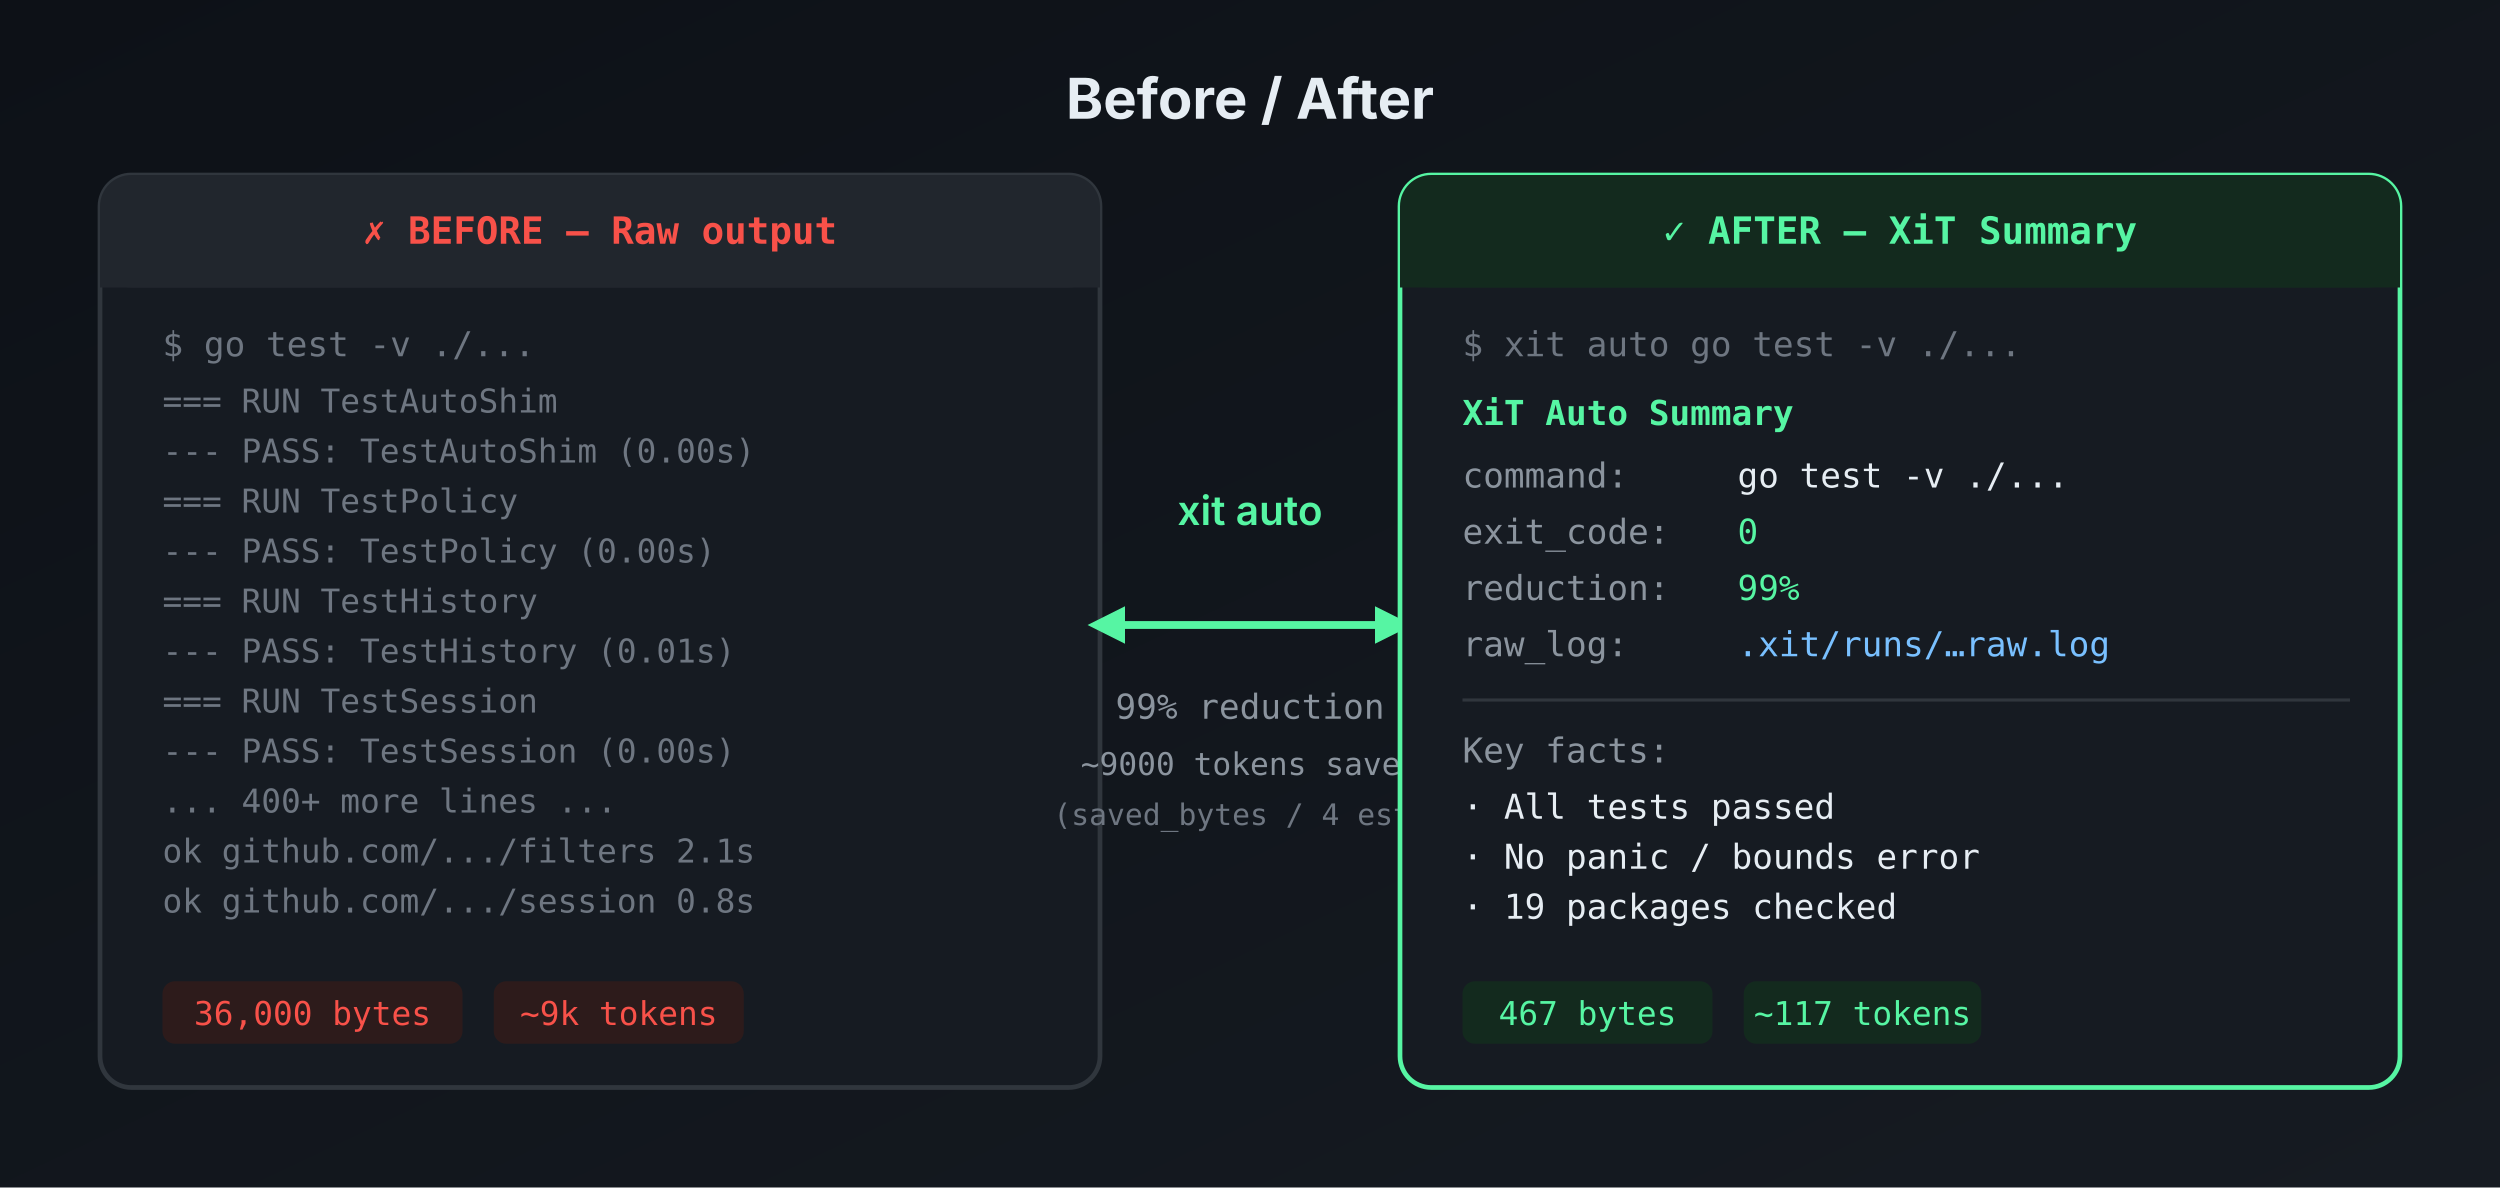
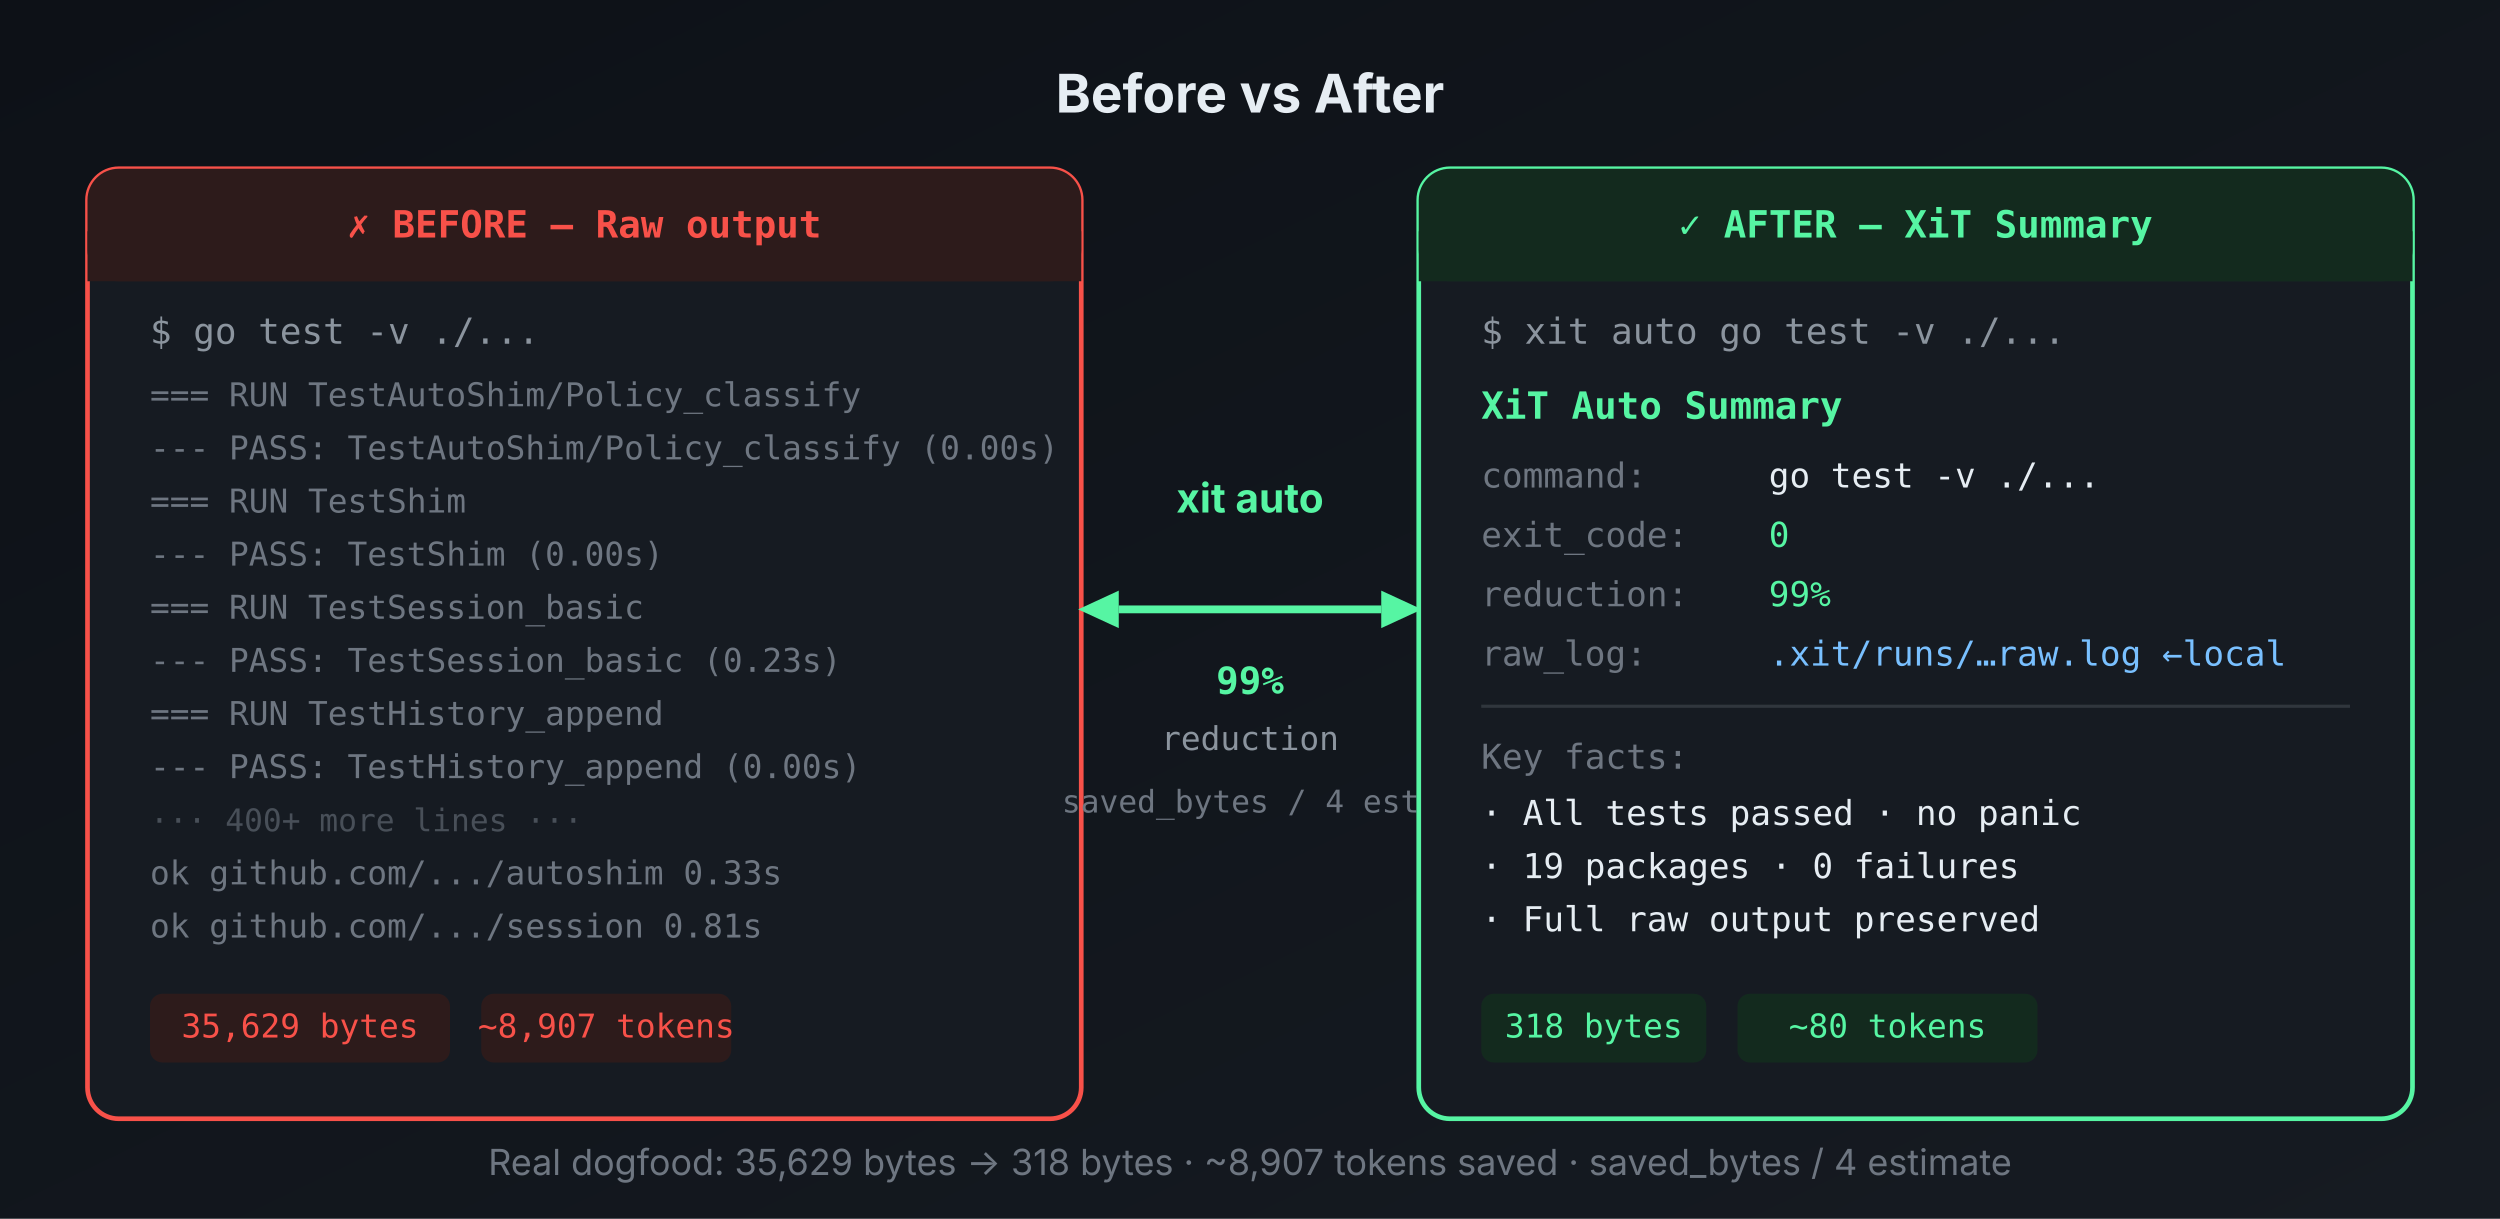
- <svg xmlns="http://www.w3.org/2000/svg" viewBox="0 0 800 380" width="800" height="380">
+ <svg xmlns="http://www.w3.org/2000/svg" viewBox="0 0 800 390" width="800" height="390">
  <defs>
-     <linearGradient id="bg2" x1="0" y1="0" x2="1" y2="1">
+     <linearGradient id="babg" x1="0" y1="0" x2="1" y2="1">
      <stop offset="0%" stop-color="#0d1117" />
      <stop offset="100%" stop-color="#161b22" />
    </linearGradient>
  </defs>
-   <rect width="800" height="380" fill="url(#bg2)" />
-   <text x="400" y="38" font-family="-apple-system, BlinkMacSystemFont, 'Segoe UI', sans-serif" font-size="18" font-weight="700" fill="#e6edf3" text-anchor="middle">Before / After</text>
-   <rect x="32" y="56" width="320" height="292" rx="10" fill="#161b22" stroke="#30363d" stroke-width="1.5" />
-   <rect x="32" y="56" width="320" height="36" rx="10" fill="#21262d" />
-   <rect x="32" y="76" width="320" height="16" fill="#21262d" />
-   <text x="192" y="78" font-family="ui-monospace, 'SF Mono', Menlo, monospace" font-size="12" fill="#f85149" text-anchor="middle" font-weight="600">✗  BEFORE  —  Raw output</text>
-   <text x="52" y="114" font-family="ui-monospace, 'SF Mono', Menlo, monospace" font-size="11" fill="#6e7681">$ go test -v ./...</text>
-   <text x="52" y="132" font-family="ui-monospace, 'SF Mono', Menlo, monospace" font-size="10.5" fill="#6e7681">=== RUN   TestAutoShim</text>
-   <text x="52" y="148" font-family="ui-monospace, 'SF Mono', Menlo, monospace" font-size="10.5" fill="#6e7681">--- PASS: TestAutoShim (0.00s)</text>
-   <text x="52" y="164" font-family="ui-monospace, 'SF Mono', Menlo, monospace" font-size="10.5" fill="#6e7681">=== RUN   TestPolicy</text>
-   <text x="52" y="180" font-family="ui-monospace, 'SF Mono', Menlo, monospace" font-size="10.5" fill="#6e7681">--- PASS: TestPolicy (0.00s)</text>
-   <text x="52" y="196" font-family="ui-monospace, 'SF Mono', Menlo, monospace" font-size="10.5" fill="#6e7681">=== RUN   TestHistory</text>
-   <text x="52" y="212" font-family="ui-monospace, 'SF Mono', Menlo, monospace" font-size="10.5" fill="#6e7681">--- PASS: TestHistory (0.01s)</text>
-   <text x="52" y="228" font-family="ui-monospace, 'SF Mono', Menlo, monospace" font-size="10.5" fill="#6e7681">=== RUN   TestSession</text>
-   <text x="52" y="244" font-family="ui-monospace, 'SF Mono', Menlo, monospace" font-size="10.5" fill="#6e7681">--- PASS: TestSession (0.00s)</text>
-   <text x="52" y="260" font-family="ui-monospace, 'SF Mono', Menlo, monospace" font-size="10.5" fill="#6e7681">    ... 400+ more lines ...</text>
-   <text x="52" y="276" font-family="ui-monospace, 'SF Mono', Menlo, monospace" font-size="10.5" fill="#6e7681">ok  github.com/.../filters  2.1s</text>
-   <text x="52" y="292" font-family="ui-monospace, 'SF Mono', Menlo, monospace" font-size="10.5" fill="#6e7681">ok  github.com/.../session  0.8s</text>
-   <rect x="52" y="314" width="96" height="20" rx="4" fill="#2d1b1b" />
-   <text x="100" y="328" font-family="ui-monospace, 'SF Mono', Menlo, monospace" font-size="10.5" fill="#f85149" text-anchor="middle">36,000 bytes</text>
-   <rect x="158" y="314" width="80" height="20" rx="4" fill="#2d1b1b" />
-   <text x="198" y="328" font-family="ui-monospace, 'SF Mono', Menlo, monospace" font-size="10.5" fill="#f85149" text-anchor="middle">~9k tokens</text>
-   <text x="400" y="168" font-family="-apple-system, BlinkMacSystemFont, 'Segoe UI', sans-serif" font-size="13" fill="#56f5a3" text-anchor="middle" font-weight="600">xit auto</text>
-   <line x1="360" y1="200" x2="440" y2="200" stroke="#56f5a3" stroke-width="2.5" />
-   <polygon points="440,194 452,200 440,206" fill="#56f5a3" />
-   <polygon points="360,194 348,200 360,206" fill="#56f5a3" />
-   <text x="400" y="230" font-family="ui-monospace, 'SF Mono', Menlo, monospace" font-size="11" fill="#8b949e" text-anchor="middle">99% reduction</text>
-   <text x="400" y="248" font-family="ui-monospace, 'SF Mono', Menlo, monospace" font-size="10" fill="#8b949e" text-anchor="middle">~9000 tokens saved</text>
-   <text x="400" y="264" font-family="ui-monospace, 'SF Mono', Menlo, monospace" font-size="9.5" fill="#6e7681" text-anchor="middle">(saved_bytes / 4 est.)</text>
-   <rect x="448" y="56" width="320" height="292" rx="10" fill="#161b22" stroke="#56f5a3" stroke-width="1.5" />
-   <rect x="448" y="56" width="320" height="36" rx="10" fill="#132a1e" />
-   <rect x="448" y="76" width="320" height="16" fill="#132a1e" />
-   <text x="608" y="78" font-family="ui-monospace, 'SF Mono', Menlo, monospace" font-size="12" fill="#56f5a3" text-anchor="middle" font-weight="600">✓  AFTER  —  XiT Summary</text>
-   <text x="468" y="114" font-family="ui-monospace, 'SF Mono', Menlo, monospace" font-size="11" fill="#6e7681">$ xit auto go test -v ./...</text>
-   <text x="468" y="136" font-family="ui-monospace, 'SF Mono', Menlo, monospace" font-size="11" fill="#56f5a3" font-weight="600">XiT Auto Summary</text>
-   <text x="468" y="156" font-family="ui-monospace, 'SF Mono', Menlo, monospace" font-size="11" fill="#8b949e">command:   </text>
-   <text x="556" y="156" font-family="ui-monospace, 'SF Mono', Menlo, monospace" font-size="11" fill="#e6edf3">go test -v ./...</text>
-   <text x="468" y="174" font-family="ui-monospace, 'SF Mono', Menlo, monospace" font-size="11" fill="#8b949e">exit_code: </text>
-   <text x="556" y="174" font-family="ui-monospace, 'SF Mono', Menlo, monospace" font-size="11" fill="#56f5a3">0</text>
-   <text x="468" y="192" font-family="ui-monospace, 'SF Mono', Menlo, monospace" font-size="11" fill="#8b949e">reduction: </text>
-   <text x="556" y="192" font-family="ui-monospace, 'SF Mono', Menlo, monospace" font-size="11" fill="#56f5a3">99%</text>
-   <text x="468" y="210" font-family="ui-monospace, 'SF Mono', Menlo, monospace" font-size="11" fill="#8b949e">raw_log:   </text>
-   <text x="556" y="210" font-family="ui-monospace, 'SF Mono', Menlo, monospace" font-size="11" fill="#79c0ff">.xit/runs/…raw.log</text>
-   <line x1="468" y1="224" x2="752" y2="224" stroke="#30363d" stroke-width="1" />
-   <text x="468" y="244" font-family="ui-monospace, 'SF Mono', Menlo, monospace" font-size="11" fill="#8b949e">Key facts:</text>
-   <text x="468" y="262" font-family="ui-monospace, 'SF Mono', Menlo, monospace" font-size="11" fill="#e6edf3">· All tests passed</text>
-   <text x="468" y="278" font-family="ui-monospace, 'SF Mono', Menlo, monospace" font-size="11" fill="#e6edf3">· No panic / bounds error</text>
-   <text x="468" y="294" font-family="ui-monospace, 'SF Mono', Menlo, monospace" font-size="11" fill="#e6edf3">· 19 packages checked</text>
-   <rect x="468" y="314" width="80" height="20" rx="4" fill="#132a1e" />
-   <text x="508" y="328" font-family="ui-monospace, 'SF Mono', Menlo, monospace" font-size="10.5" fill="#56f5a3" text-anchor="middle">467 bytes</text>
-   <rect x="558" y="314" width="76" height="20" rx="4" fill="#132a1e" />
-   <text x="596" y="328" font-family="ui-monospace, 'SF Mono', Menlo, monospace" font-size="10.5" fill="#56f5a3" text-anchor="middle">~117 tokens</text>
+   <rect width="800" height="390" fill="url(#babg)" />
+   <text x="400" y="36" font-family="-apple-system, BlinkMacSystemFont, 'Segoe UI', sans-serif" font-size="17" font-weight="700" fill="#e6edf3" text-anchor="middle">Before vs After</text>
+   <rect x="28" y="54" width="318" height="304" rx="10" fill="#161b22" stroke="#f85149" stroke-width="1.5" />
+   <rect x="28" y="54" width="318" height="36" rx="10" fill="#2d1b1b" />
+   <rect x="28" y="74" width="318" height="16" fill="#2d1b1b" />
+   <text x="187" y="76" font-family="ui-monospace, 'SF Mono', Menlo, monospace" font-size="12" fill="#f85149" text-anchor="middle" font-weight="600">✗  BEFORE  —  Raw output</text>
+   <text x="48" y="110" font-family="ui-monospace, 'SF Mono', Menlo, monospace" font-size="11.5" fill="#8b949e">$ go test -v ./...</text>
+   <text x="48" y="130" font-family="ui-monospace, 'SF Mono', Menlo, monospace" font-size="10.5" fill="#6e7681">=== RUN   TestAutoShim/Policy_classify</text>
+   <text x="48" y="147" font-family="ui-monospace, 'SF Mono', Menlo, monospace" font-size="10.5" fill="#6e7681">--- PASS: TestAutoShim/Policy_classify (0.00s)</text>
+   <text x="48" y="164" font-family="ui-monospace, 'SF Mono', Menlo, monospace" font-size="10.5" fill="#6e7681">=== RUN   TestShim</text>
+   <text x="48" y="181" font-family="ui-monospace, 'SF Mono', Menlo, monospace" font-size="10.5" fill="#6e7681">--- PASS: TestShim (0.00s)</text>
+   <text x="48" y="198" font-family="ui-monospace, 'SF Mono', Menlo, monospace" font-size="10.5" fill="#6e7681">=== RUN   TestSession_basic</text>
+   <text x="48" y="215" font-family="ui-monospace, 'SF Mono', Menlo, monospace" font-size="10.5" fill="#6e7681">--- PASS: TestSession_basic (0.23s)</text>
+   <text x="48" y="232" font-family="ui-monospace, 'SF Mono', Menlo, monospace" font-size="10.5" fill="#6e7681">=== RUN   TestHistory_append</text>
+   <text x="48" y="249" font-family="ui-monospace, 'SF Mono', Menlo, monospace" font-size="10.5" fill="#6e7681">--- PASS: TestHistory_append (0.00s)</text>
+   <text x="48" y="266" font-family="ui-monospace, 'SF Mono', Menlo, monospace" font-size="10" fill="#484f58">    ··· 400+ more lines ···</text>
+   <text x="48" y="283" font-family="ui-monospace, 'SF Mono', Menlo, monospace" font-size="10.5" fill="#6e7681">ok  github.com/.../autoshim  0.33s</text>
+   <text x="48" y="300" font-family="ui-monospace, 'SF Mono', Menlo, monospace" font-size="10.5" fill="#6e7681">ok  github.com/.../session   0.81s</text>
+   <rect x="48" y="318" width="96" height="22" rx="4" fill="#2d1b1b" />
+   <text x="96" y="332" font-family="ui-monospace, 'SF Mono', Menlo, monospace" font-size="10.5" fill="#f85149" text-anchor="middle">35,629 bytes</text>
+   <rect x="154" y="318" width="80" height="22" rx="4" fill="#2d1b1b" />
+   <text x="194" y="332" font-family="ui-monospace, 'SF Mono', Menlo, monospace" font-size="10.5" fill="#f85149" text-anchor="middle">~8,907 tokens</text>
+   <text x="400" y="164" font-family="-apple-system, BlinkMacSystemFont, 'Segoe UI', sans-serif" font-size="13" fill="#56f5a3" text-anchor="middle" font-weight="700">xit auto</text>
+   <line x1="358" y1="195" x2="442" y2="195" stroke="#56f5a3" stroke-width="2.5" />
+   <polygon points="442,189 455,195 442,201" fill="#56f5a3" />
+   <polygon points="358,189 345,195 358,201" fill="#56f5a3" />
+   <text x="400" y="222" font-family="ui-monospace, 'SF Mono', Menlo, monospace" font-size="12" fill="#56f5a3" text-anchor="middle" font-weight="700">99%</text>
+   <text x="400" y="240" font-family="ui-monospace, 'SF Mono', Menlo, monospace" font-size="10.5" fill="#8b949e" text-anchor="middle">reduction</text>
+   <text x="400" y="260" font-family="ui-monospace, 'SF Mono', Menlo, monospace" font-size="10" fill="#6e7681" text-anchor="middle">saved_bytes / 4 est.</text>
+   <rect x="454" y="54" width="318" height="304" rx="10" fill="#161b22" stroke="#56f5a3" stroke-width="1.5" />
+   <rect x="454" y="54" width="318" height="36" rx="10" fill="#132a1e" />
+   <rect x="454" y="74" width="318" height="16" fill="#132a1e" />
+   <text x="613" y="76" font-family="ui-monospace, 'SF Mono', Menlo, monospace" font-size="12" fill="#56f5a3" text-anchor="middle" font-weight="600">✓  AFTER  —  XiT Summary</text>
+   <text x="474" y="110" font-family="ui-monospace, 'SF Mono', Menlo, monospace" font-size="11.5" fill="#8b949e">$ xit auto go test -v ./...</text>
+   <text x="474" y="134" font-family="ui-monospace, 'SF Mono', Menlo, monospace" font-size="12" fill="#56f5a3" font-weight="bold">XiT Auto Summary</text>
+   <text x="474" y="156" font-family="ui-monospace, 'SF Mono', Menlo, monospace" font-size="11" fill="#6e7681">command:   </text>
+   <text x="566" y="156" font-family="ui-monospace, 'SF Mono', Menlo, monospace" font-size="11" fill="#e6edf3">go test -v ./...</text>
+   <text x="474" y="175" font-family="ui-monospace, 'SF Mono', Menlo, monospace" font-size="11" fill="#6e7681">exit_code: </text>
+   <text x="566" y="175" font-family="ui-monospace, 'SF Mono', Menlo, monospace" font-size="11" fill="#56f5a3">0</text>
+   <text x="474" y="194" font-family="ui-monospace, 'SF Mono', Menlo, monospace" font-size="11" fill="#6e7681">reduction: </text>
+   <text x="566" y="194" font-family="ui-monospace, 'SF Mono', Menlo, monospace" font-size="11" fill="#56f5a3">99%</text>
+   <text x="474" y="213" font-family="ui-monospace, 'SF Mono', Menlo, monospace" font-size="11" fill="#6e7681">raw_log:   </text>
+   <text x="566" y="213" font-family="ui-monospace, 'SF Mono', Menlo, monospace" font-size="11" fill="#79c0ff">.xit/runs/…raw.log ←local</text>
+   <line x1="474" y1="226" x2="752" y2="226" stroke="#30363d" stroke-width="1" />
+   <text x="474" y="246" font-family="ui-monospace, 'SF Mono', Menlo, monospace" font-size="11" fill="#6e7681">Key facts:</text>
+   <text x="474" y="264" font-family="ui-monospace, 'SF Mono', Menlo, monospace" font-size="11" fill="#e6edf3">· All tests passed · no panic</text>
+   <text x="474" y="281" font-family="ui-monospace, 'SF Mono', Menlo, monospace" font-size="11" fill="#e6edf3">· 19 packages · 0 failures</text>
+   <text x="474" y="298" font-family="ui-monospace, 'SF Mono', Menlo, monospace" font-size="11" fill="#e6edf3">· Full raw output preserved</text>
+   <rect x="474" y="318" width="72" height="22" rx="4" fill="#132a1e" />
+   <text x="510" y="332" font-family="ui-monospace, 'SF Mono', Menlo, monospace" font-size="10.5" fill="#56f5a3" text-anchor="middle">318 bytes</text>
+   <rect x="556" y="318" width="96" height="22" rx="4" fill="#132a1e" />
+   <text x="604" y="332" font-family="ui-monospace, 'SF Mono', Menlo, monospace" font-size="10.5" fill="#56f5a3" text-anchor="middle">~80 tokens</text>
+   <text x="400" y="376" font-family="-apple-system, BlinkMacSystemFont, 'Segoe UI', sans-serif" font-size="11.5" fill="#6e7681" text-anchor="middle">Real dogfood: 35,629 bytes → 318 bytes · ~8,907 tokens saved · saved_bytes / 4 estimate</text>
</svg>
